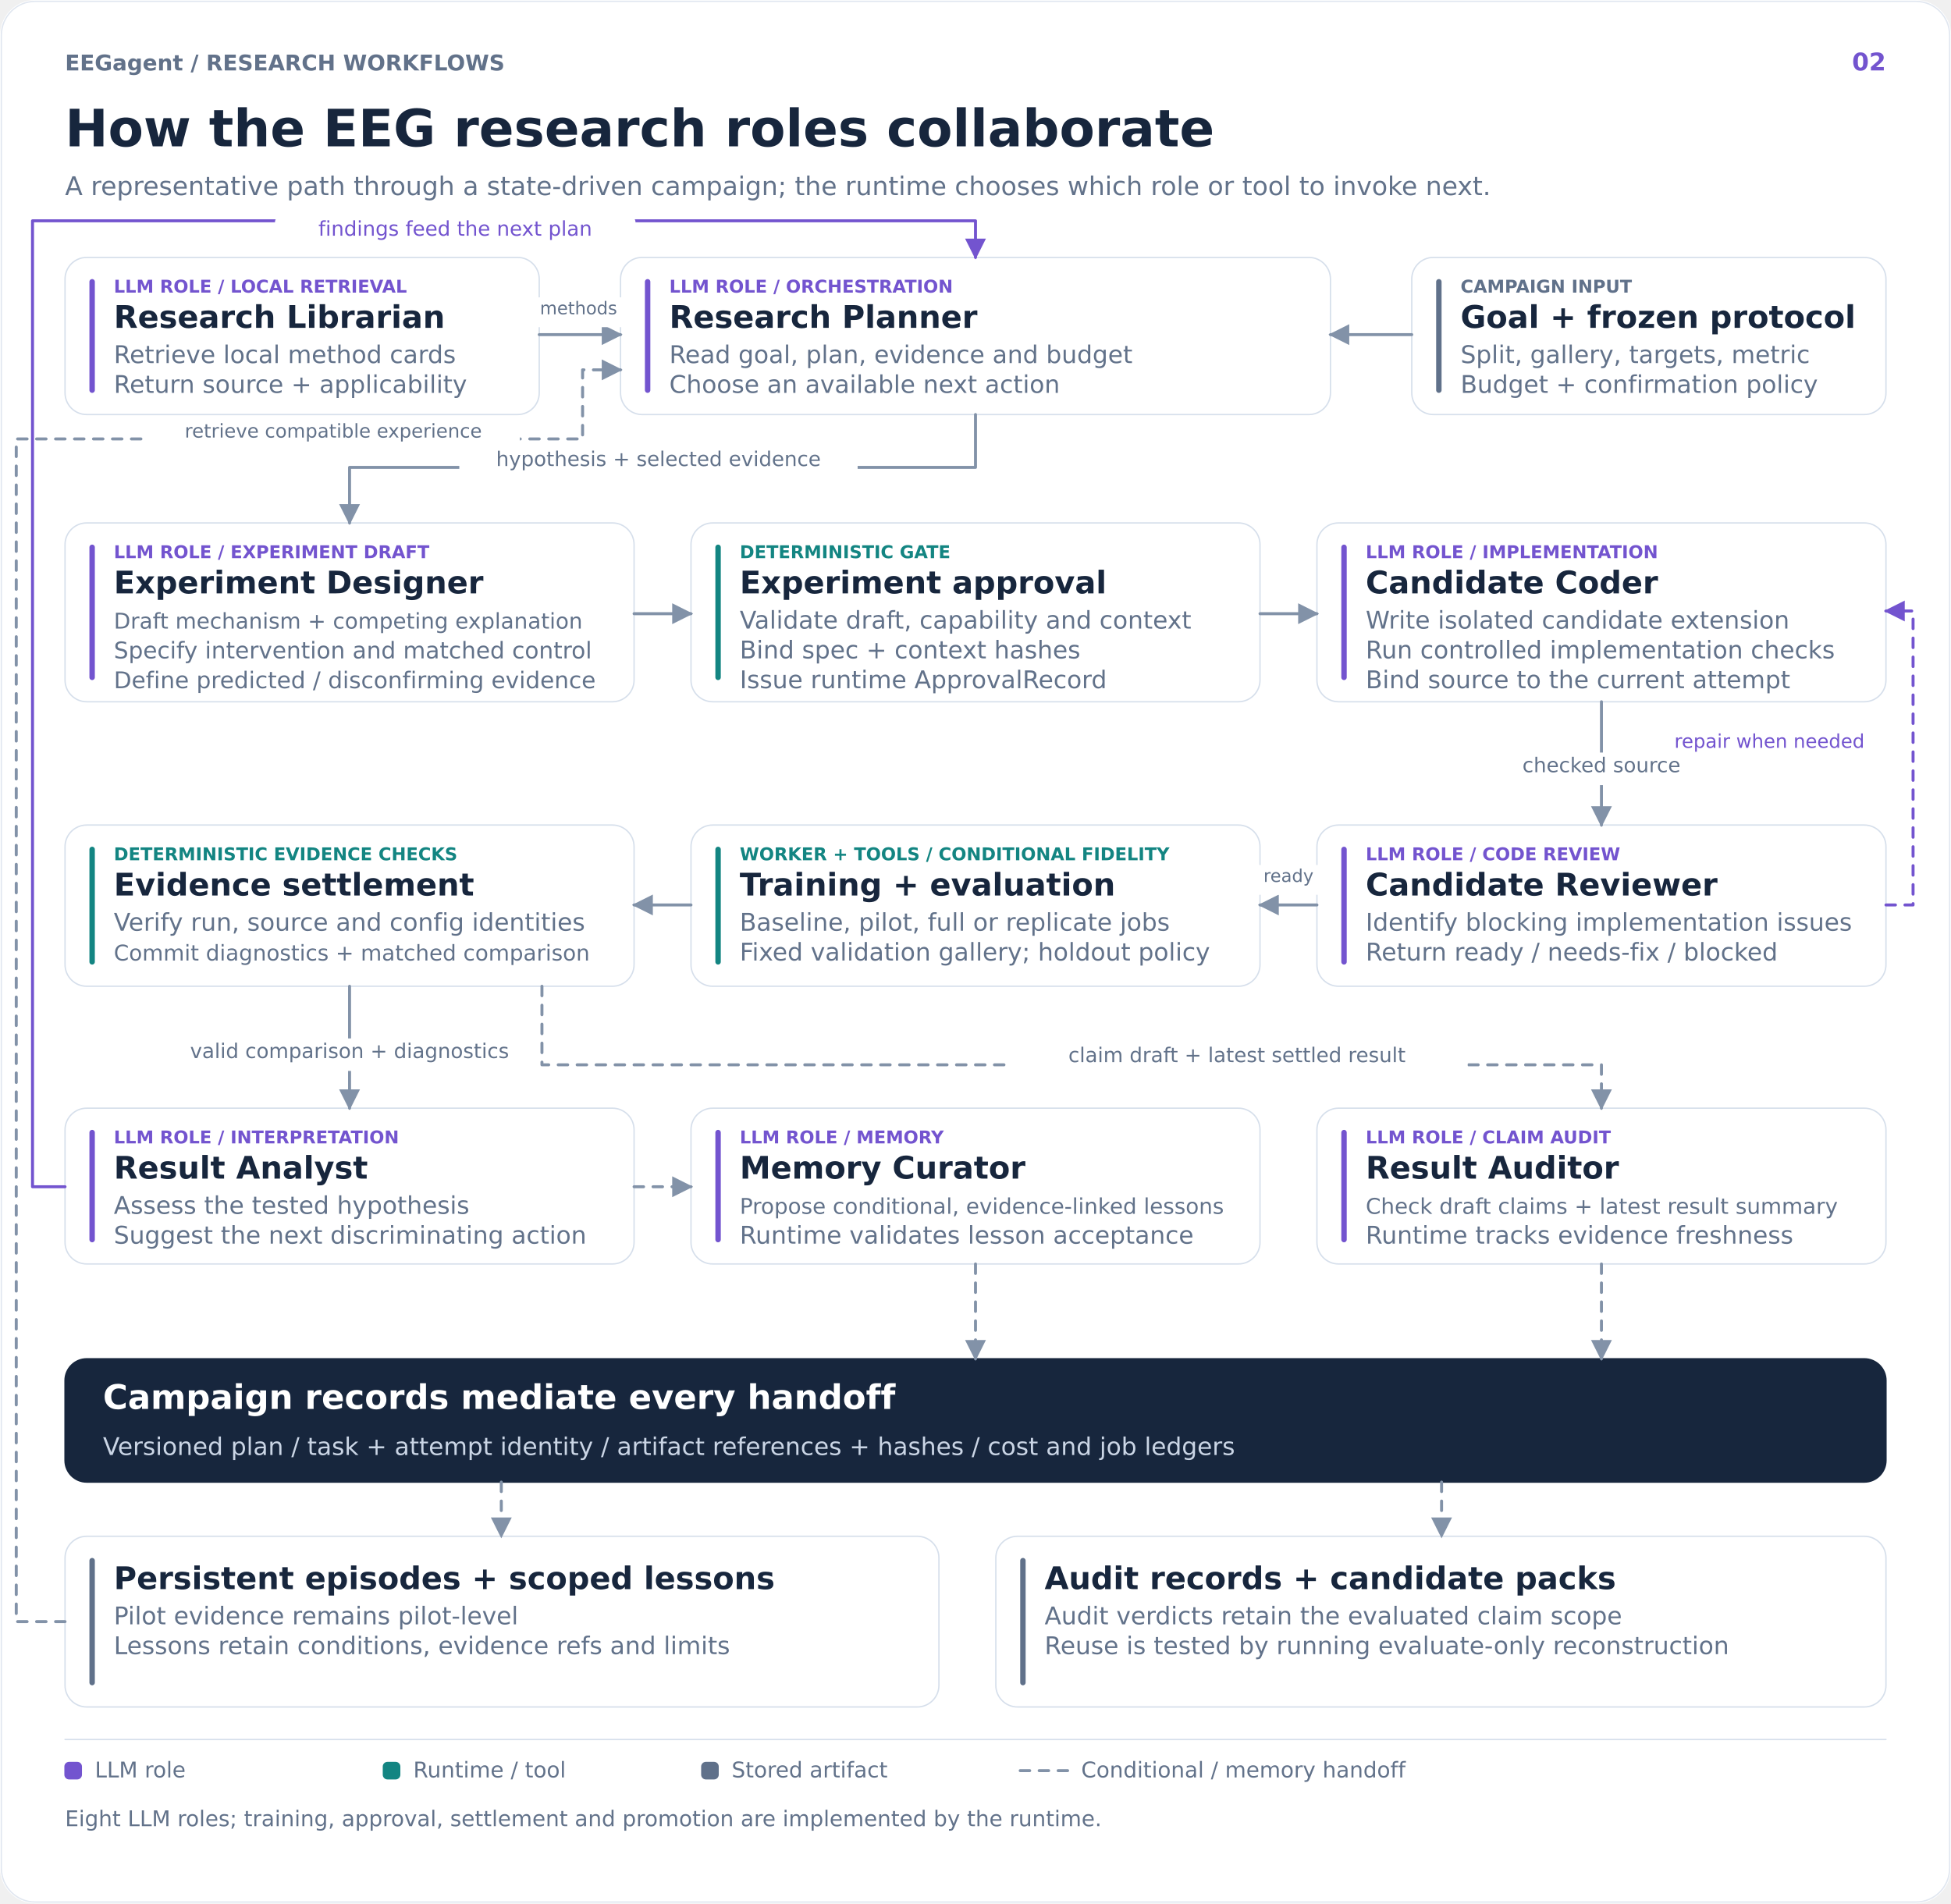
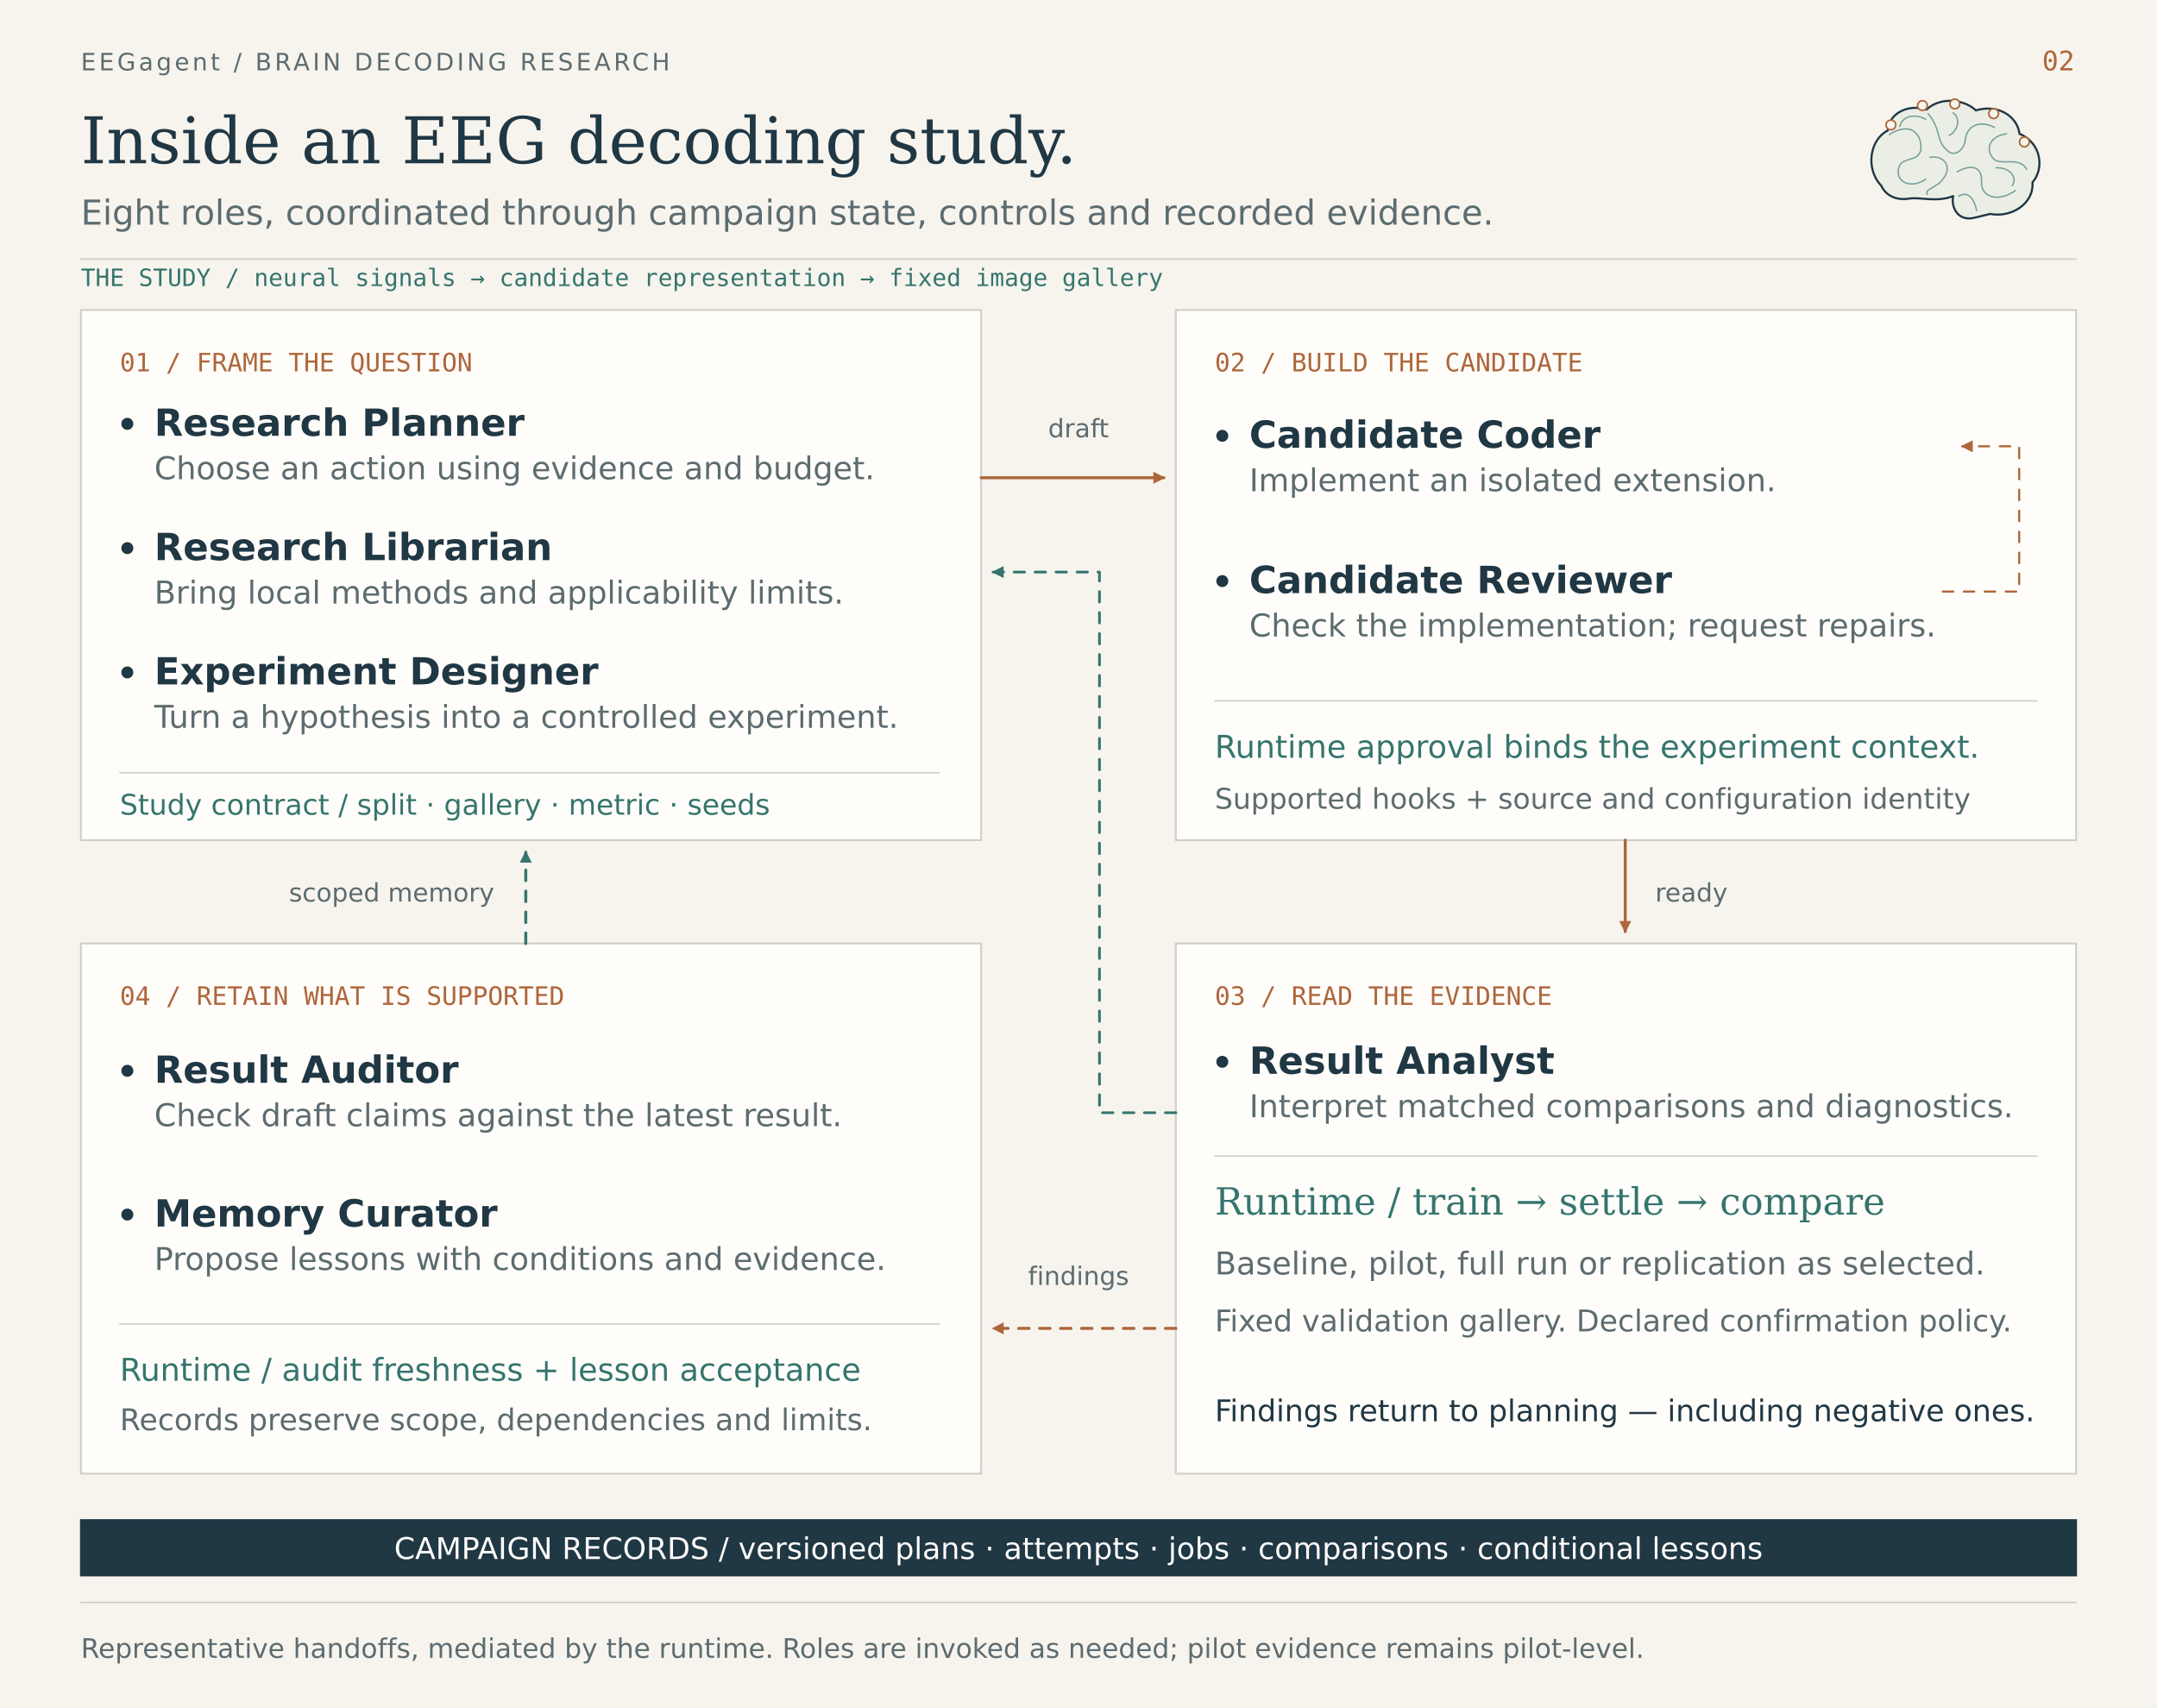
- <svg xmlns="http://www.w3.org/2000/svg" width="1440" height="1405" viewBox="0 0 1440 1405" role="img" aria-labelledby="title desc">
+ <svg xmlns="http://www.w3.org/2000/svg" width="1440" height="1140" viewBox="0 0 1440 1140" role="img" aria-labelledby="title desc">
  <defs>
-     <marker id="arrow" viewBox="0 0 10 10" refX="9" refY="5" markerWidth="7" markerHeight="7" orient="auto-start-reverse">
-       <path d="M0 0 L10 5 L0 10Z" fill="#8292A8" />
+     <marker id="arrow-ink" markerWidth="9" markerHeight="9" refX="7" refY="4" orient="auto" markerUnits="userSpaceOnUse">
+       <path d="M0 0 L8 4 L0 8" fill="#203744" />
    </marker>
-     <marker id="arrow-violet" viewBox="0 0 10 10" refX="9" refY="5" markerWidth="7" markerHeight="7" orient="auto-start-reverse">
-       <path d="M0 0 L10 5 L0 10Z" fill="#7354CF" />
+     <marker id="arrow-teal" markerWidth="9" markerHeight="9" refX="7" refY="4" orient="auto" markerUnits="userSpaceOnUse">
+       <path d="M0 0 L8 4 L0 8" fill="#35756E" />
+     </marker>
+     <marker id="arrow-rust" markerWidth="9" markerHeight="9" refX="7" refY="4" orient="auto" markerUnits="userSpaceOnUse">
+       <path d="M0 0 L8 4 L0 8" fill="#AE663B" />
    </marker>
  </defs>
-   <rect width="1440" height="1405" rx="26" fill="#FFFFFF" />
-   <rect x="1" y="1" width="1438" height="1403" rx="25" fill="none" stroke="#E1E7F0" />
-   <g font-family="DejaVu Sans, Arial, sans-serif">
-     <text x="48" y="52" font-size="16" fill="#62728A" font-weight="700" text-anchor="start">EEGagent  /  RESEARCH WORKFLOWS</text>
-     <text x="1392" y="52" font-size="18" fill="#7354CF" font-weight="700" text-anchor="end">02</text>
-     <text x="48" y="108" font-size="38" fill="#17263D" font-weight="700" text-anchor="start">How the EEG research roles collaborate</text>
-     <text x="48" y="144" font-size="19" fill="#62728A" font-weight="400" text-anchor="start">A representative path through a state-driven campaign; the runtime chooses which role or tool to invoke next.</text>
-     <rect x="48" y="190" width="350" height="116" rx="16" fill="#FFFFFF" stroke="#D6DFEB" />
-     <path d="M68 208 V288" stroke="#7354CF" stroke-width="4" stroke-linecap="round" />
-     <text x="84" y="216" font-size="13" fill="#7354CF" font-weight="700" text-anchor="start">LLM ROLE  /  LOCAL RETRIEVAL</text>
-     <text x="84" y="242" font-size="23" fill="#17263D" font-weight="700" text-anchor="start">Research Librarian</text>
-     <text x="84" y="268" font-size="18" fill="#62728A" font-weight="400" text-anchor="start">Retrieve local method cards</text>
-     <text x="84" y="290" font-size="18" fill="#62728A" font-weight="400" text-anchor="start">Return source + applicability</text>
-     <rect x="458" y="190" width="524" height="116" rx="16" fill="#FFFFFF" stroke="#D6DFEB" />
-     <path d="M478 208 V288" stroke="#7354CF" stroke-width="4" stroke-linecap="round" />
-     <text x="494" y="216" font-size="13" fill="#7354CF" font-weight="700" text-anchor="start">LLM ROLE  /  ORCHESTRATION</text>
-     <text x="494" y="242" font-size="23" fill="#17263D" font-weight="700" text-anchor="start">Research Planner</text>
-     <text x="494" y="268" font-size="18" fill="#62728A" font-weight="400" text-anchor="start">Read goal, plan, evidence and budget</text>
-     <text x="494" y="290" font-size="18" fill="#62728A" font-weight="400" text-anchor="start">Choose an available next action</text>
-     <rect x="1042" y="190" width="350" height="116" rx="16" fill="#FFFFFF" stroke="#D6DFEB" />
-     <path d="M1062 208 V288" stroke="#60718A" stroke-width="4" stroke-linecap="round" />
-     <text x="1078" y="216" font-size="13" fill="#60718A" font-weight="700" text-anchor="start">CAMPAIGN INPUT</text>
-     <text x="1078" y="242" font-size="23" fill="#17263D" font-weight="700" text-anchor="start">Goal + frozen protocol</text>
-     <text x="1078" y="268" font-size="18" fill="#62728A" font-weight="400" text-anchor="start">Split, gallery, targets, metric</text>
-     <text x="1078" y="290" font-size="18" fill="#62728A" font-weight="400" text-anchor="start">Budget + confirmation policy</text>
-     <path d="M398 247 H458" fill="none" stroke="#8292A8" stroke-width="2.2" stroke-linejoin="round" stroke-linecap="round" marker-end="url(#arrow)" />
-     <path d="M1042 247 H982" fill="none" stroke="#8292A8" stroke-width="2.2" stroke-linejoin="round" stroke-linecap="round" marker-end="url(#arrow)" />
-     <rect x="391.79" y="220" width="70.42" height="21" rx="4" fill="#FFFFFF" stroke="#FFFFFF" />
-     <text x="427" y="232" font-size="13" fill="#62728A" font-weight="500" text-anchor="middle">methods</text>
-     <rect x="48" y="386" width="420" height="132" rx="16" fill="#FFFFFF" stroke="#D6DFEB" />
-     <path d="M68 404 V500" stroke="#7354CF" stroke-width="4" stroke-linecap="round" />
-     <text x="84" y="412" font-size="13" fill="#7354CF" font-weight="700" text-anchor="start">LLM ROLE  /  EXPERIMENT DRAFT</text>
-     <text x="84" y="438" font-size="23" fill="#17263D" font-weight="700" text-anchor="start">Experiment Designer</text>
-     <text x="84" y="464" font-size="16" fill="#62728A" font-weight="400" text-anchor="start">Draft mechanism + competing explanation</text>
-     <text x="84" y="486" font-size="17" fill="#62728A" font-weight="400" text-anchor="start">Specify intervention and matched control</text>
-     <text x="84" y="508" font-size="17" fill="#62728A" font-weight="400" text-anchor="start">Define predicted / disconfirming evidence</text>
-     <rect x="510" y="386" width="420" height="132" rx="16" fill="#FFFFFF" stroke="#D6DFEB" />
-     <path d="M530 404 V500" stroke="#138582" stroke-width="4" stroke-linecap="round" />
-     <text x="546" y="412" font-size="13" fill="#138582" font-weight="700" text-anchor="start">DETERMINISTIC GATE</text>
-     <text x="546" y="438" font-size="23" fill="#17263D" font-weight="700" text-anchor="start">Experiment approval</text>
-     <text x="546" y="464" font-size="18" fill="#62728A" font-weight="400" text-anchor="start">Validate draft, capability and context</text>
-     <text x="546" y="486" font-size="18" fill="#62728A" font-weight="400" text-anchor="start">Bind spec + context hashes</text>
-     <text x="546" y="508" font-size="18" fill="#62728A" font-weight="400" text-anchor="start">Issue runtime ApprovalRecord</text>
-     <rect x="972" y="386" width="420" height="132" rx="16" fill="#FFFFFF" stroke="#D6DFEB" />
-     <path d="M992 404 V500" stroke="#7354CF" stroke-width="4" stroke-linecap="round" />
-     <text x="1008" y="412" font-size="13" fill="#7354CF" font-weight="700" text-anchor="start">LLM ROLE  /  IMPLEMENTATION</text>
-     <text x="1008" y="438" font-size="23" fill="#17263D" font-weight="700" text-anchor="start">Candidate Coder</text>
-     <text x="1008" y="464" font-size="18" fill="#62728A" font-weight="400" text-anchor="start">Write isolated candidate extension</text>
-     <text x="1008" y="486" font-size="18" fill="#62728A" font-weight="400" text-anchor="start">Run controlled implementation checks</text>
-     <text x="1008" y="508" font-size="18" fill="#62728A" font-weight="400" text-anchor="start">Bind source to the current attempt</text>
-     <path d="M720 306 V345 H258 V386" fill="none" stroke="#8292A8" stroke-width="2.2" stroke-linejoin="round" stroke-linecap="round" marker-end="url(#arrow)" />
-     <rect x="339.5" y="330" width="293.0" height="23" rx="4" fill="#FFFFFF" stroke="#FFFFFF" />
-     <text x="486" y="344" font-size="15" fill="#62728A" font-weight="500" text-anchor="middle">hypothesis + selected evidence</text>
-     <path d="M468 453 H510" fill="none" stroke="#8292A8" stroke-width="2.2" stroke-linejoin="round" stroke-linecap="round" marker-end="url(#arrow)" />
-     <path d="M930 453 H972" fill="none" stroke="#8292A8" stroke-width="2.2" stroke-linejoin="round" stroke-linecap="round" marker-end="url(#arrow)" />
-     <rect x="972" y="609" width="420" height="119" rx="16" fill="#FFFFFF" stroke="#D6DFEB" />
-     <path d="M992 627 V710" stroke="#7354CF" stroke-width="4" stroke-linecap="round" />
-     <text x="1008" y="635" font-size="13" fill="#7354CF" font-weight="700" text-anchor="start">LLM ROLE  /  CODE REVIEW</text>
-     <text x="1008" y="661" font-size="23" fill="#17263D" font-weight="700" text-anchor="start">Candidate Reviewer</text>
-     <text x="1008" y="687" font-size="18" fill="#62728A" font-weight="400" text-anchor="start">Identify blocking implementation issues</text>
-     <text x="1008" y="709" font-size="18" fill="#62728A" font-weight="400" text-anchor="start">Return ready / needs-fix / blocked</text>
-     <path d="M1182 518 V609" fill="none" stroke="#8292A8" stroke-width="2.2" stroke-linejoin="round" stroke-linecap="round" marker-end="url(#arrow)" />
-     <rect x="1109.9" y="556" width="144.2" height="23" rx="4" fill="#FFFFFF" stroke="#FFFFFF" />
-     <text x="1182" y="570" font-size="15" fill="#62728A" font-weight="500" text-anchor="middle">checked source</text>
-     <path d="M1392 668 H1412 V451 H1392" fill="none" stroke="#7354CF" stroke-width="2.2" stroke-linejoin="round" stroke-linecap="round" stroke-dasharray="7 7" marker-end="url(#arrow-violet)" />
-     <rect x="1220.88" y="539" width="170.24" height="22" rx="4" fill="#FFFFFF" stroke="#FFFFFF" />
-     <text x="1306" y="552" font-size="14" fill="#7354CF" font-weight="500" text-anchor="middle">repair when needed</text>
-     <rect x="510" y="609" width="420" height="119" rx="16" fill="#FFFFFF" stroke="#D6DFEB" />
-     <path d="M530 627 V710" stroke="#138582" stroke-width="4" stroke-linecap="round" />
-     <text x="546" y="635" font-size="13" fill="#138582" font-weight="700" text-anchor="start">WORKER + TOOLS  /  CONDITIONAL FIDELITY</text>
-     <text x="546" y="661" font-size="23" fill="#17263D" font-weight="700" text-anchor="start">Training + evaluation</text>
-     <text x="546" y="687" font-size="18" fill="#62728A" font-weight="400" text-anchor="start">Baseline, pilot, full or replicate jobs</text>
-     <text x="546" y="709" font-size="18" fill="#62728A" font-weight="400" text-anchor="start">Fixed validation gallery; holdout policy</text>
-     <path d="M972 668 H930" fill="none" stroke="#8292A8" stroke-width="2.2" stroke-linejoin="round" stroke-linecap="round" marker-end="url(#arrow)" />
-     <rect x="923.85" y="639" width="54.3" height="21" rx="4" fill="#FFFFFF" stroke="#FFFFFF" />
-     <text x="951" y="651" font-size="13" fill="#62728A" font-weight="500" text-anchor="middle">ready</text>
-     <rect x="48" y="609" width="420" height="119" rx="16" fill="#FFFFFF" stroke="#D6DFEB" />
-     <path d="M68 627 V710" stroke="#138582" stroke-width="4" stroke-linecap="round" />
-     <text x="84" y="635" font-size="13" fill="#138582" font-weight="700" text-anchor="start">DETERMINISTIC EVIDENCE CHECKS</text>
-     <text x="84" y="661" font-size="23" fill="#17263D" font-weight="700" text-anchor="start">Evidence settlement</text>
-     <text x="84" y="687" font-size="18" fill="#62728A" font-weight="400" text-anchor="start">Verify run, source and config identities</text>
-     <text x="84" y="709" font-size="16" fill="#62728A" font-weight="400" text-anchor="start">Commit diagnostics + matched comparison</text>
-     <path d="M510 668 H468" fill="none" stroke="#8292A8" stroke-width="2.2" stroke-linejoin="round" stroke-linecap="round" marker-end="url(#arrow)" />
-     <rect x="48" y="818" width="420" height="115" rx="16" fill="#FFFFFF" stroke="#D6DFEB" />
-     <path d="M68 836 V915" stroke="#7354CF" stroke-width="4" stroke-linecap="round" />
-     <text x="84" y="844" font-size="13" fill="#7354CF" font-weight="700" text-anchor="start">LLM ROLE  /  INTERPRETATION</text>
-     <text x="84" y="870" font-size="23" fill="#17263D" font-weight="700" text-anchor="start">Result Analyst</text>
-     <text x="84" y="896" font-size="18" fill="#62728A" font-weight="400" text-anchor="start">Assess the tested hypothesis</text>
-     <text x="84" y="918" font-size="18" fill="#62728A" font-weight="400" text-anchor="start">Suggest the next discriminating action</text>
-     <path d="M258 728 V818" fill="none" stroke="#8292A8" stroke-width="2.2" stroke-linejoin="round" stroke-linecap="round" marker-end="url(#arrow)" />
-     <rect x="111.5" y="767" width="293.0" height="23" rx="4" fill="#FFFFFF" stroke="#FFFFFF" />
-     <text x="258" y="781" font-size="15" fill="#62728A" font-weight="500" text-anchor="middle">valid comparison + diagnostics</text>
-     <path d="M48 876 H24 V163 H720 V190" fill="none" stroke="#7354CF" stroke-width="2.2" stroke-linejoin="round" stroke-linecap="round" marker-end="url(#arrow-violet)" />
-     <rect x="203.45" y="160" width="265.1" height="23" rx="4" fill="#FFFFFF" stroke="#FFFFFF" />
-     <text x="336" y="174" font-size="15" fill="#7354CF" font-weight="500" text-anchor="middle">findings feed the next plan</text>
-     <rect x="510" y="818" width="420" height="115" rx="16" fill="#FFFFFF" stroke="#D6DFEB" />
-     <path d="M530 836 V915" stroke="#7354CF" stroke-width="4" stroke-linecap="round" />
-     <text x="546" y="844" font-size="13" fill="#7354CF" font-weight="700" text-anchor="start">LLM ROLE  /  MEMORY</text>
-     <text x="546" y="870" font-size="23" fill="#17263D" font-weight="700" text-anchor="start">Memory Curator</text>
-     <text x="546" y="896" font-size="16" fill="#62728A" font-weight="400" text-anchor="start">Propose conditional, evidence-linked lessons</text>
-     <text x="546" y="918" font-size="18" fill="#62728A" font-weight="400" text-anchor="start">Runtime validates lesson acceptance</text>
-     <path d="M468 876 H510" fill="none" stroke="#8292A8" stroke-width="2.2" stroke-linejoin="round" stroke-linecap="round" stroke-dasharray="7 7" marker-end="url(#arrow)" />
-     <rect x="972" y="818" width="420" height="115" rx="16" fill="#FFFFFF" stroke="#D6DFEB" />
-     <path d="M992 836 V915" stroke="#7354CF" stroke-width="4" stroke-linecap="round" />
-     <text x="1008" y="844" font-size="13" fill="#7354CF" font-weight="700" text-anchor="start">LLM ROLE  /  CLAIM AUDIT</text>
-     <text x="1008" y="870" font-size="23" fill="#17263D" font-weight="700" text-anchor="start">Result Auditor</text>
-     <text x="1008" y="896" font-size="16" fill="#62728A" font-weight="400" text-anchor="start">Check draft claims + latest result summary</text>
-     <text x="1008" y="918" font-size="18" fill="#62728A" font-weight="400" text-anchor="start">Runtime tracks evidence freshness</text>
-     <path d="M400 728 V786 H1182 V818" fill="none" stroke="#8292A8" stroke-width="2.2" stroke-linejoin="round" stroke-linecap="round" stroke-dasharray="7 7" marker-end="url(#arrow)" />
-     <rect x="743.25" y="770" width="339.5" height="23" rx="4" fill="#FFFFFF" stroke="#FFFFFF" />
-     <text x="913" y="784" font-size="15" fill="#62728A" font-weight="500" text-anchor="middle">claim draft + latest settled result</text>
-     <rect x="48" y="1003" width="1344" height="91" rx="16" fill="#17263D" stroke="#17263D" />
-     <text x="76" y="1040" font-size="25" fill="#FFFFFF" font-weight="700" text-anchor="start">Campaign records mediate every handoff</text>
-     <text x="76" y="1074" font-size="18" fill="#CAD5E5" font-weight="400" text-anchor="start">Versioned plan  /  task + attempt identity  /  artifact references + hashes  /  cost and job ledgers</text>
-     <path d="M720 933 V1003" fill="none" stroke="#8292A8" stroke-width="2.2" stroke-linejoin="round" stroke-linecap="round" stroke-dasharray="7 7" marker-end="url(#arrow)" />
-     <path d="M1182 933 V1003" fill="none" stroke="#8292A8" stroke-width="2.2" stroke-linejoin="round" stroke-linecap="round" stroke-dasharray="7 7" marker-end="url(#arrow)" />
-     <rect x="48" y="1134" width="645" height="126" rx="16" fill="#FFFFFF" stroke="#D6DFEB" />
-     <path d="M68 1152 V1242" stroke="#60718A" stroke-width="4" stroke-linecap="round" />
-     <text x="84" y="1173" font-size="23" fill="#17263D" font-weight="700" text-anchor="start">Persistent episodes + scoped lessons</text>
-     <text x="84" y="1199" font-size="18" fill="#62728A" font-weight="400" text-anchor="start">Pilot evidence remains pilot-level</text>
-     <text x="84" y="1221" font-size="18" fill="#62728A" font-weight="400" text-anchor="start">Lessons retain conditions, evidence refs and limits</text>
-     <rect x="735" y="1134" width="657" height="126" rx="16" fill="#FFFFFF" stroke="#D6DFEB" />
-     <path d="M755 1152 V1242" stroke="#60718A" stroke-width="4" stroke-linecap="round" />
-     <text x="771" y="1173" font-size="23" fill="#17263D" font-weight="700" text-anchor="start">Audit records + candidate packs</text>
-     <text x="771" y="1199" font-size="18" fill="#62728A" font-weight="400" text-anchor="start">Audit verdicts retain the evaluated claim scope</text>
-     <text x="771" y="1221" font-size="18" fill="#62728A" font-weight="400" text-anchor="start">Reuse is tested by running evaluate-only reconstruction</text>
-     <path d="M370 1094 V1134" fill="none" stroke="#8292A8" stroke-width="2.2" stroke-linejoin="round" stroke-linecap="round" stroke-dasharray="7 7" marker-end="url(#arrow)" />
-     <path d="M1064 1094 V1134" fill="none" stroke="#8292A8" stroke-width="2.2" stroke-linejoin="round" stroke-linecap="round" stroke-dasharray="7 7" marker-end="url(#arrow)" />
-     <path d="M48 1197 H12 V324 H430 V273 H458" fill="none" stroke="#8292A8" stroke-width="2.2" stroke-linejoin="round" stroke-linecap="round" stroke-dasharray="7 7" marker-end="url(#arrow)" />
-     <rect x="108.8" y="310" width="274.4" height="22" rx="4" fill="#FFFFFF" stroke="#FFFFFF" />
-     <text x="246" y="323" font-size="14" fill="#62728A" font-weight="500" text-anchor="middle">retrieve compatible experience</text>
-     <path d="M48 1284 H1392" fill="none" stroke="#D6DFEB" stroke-width="1" stroke-linejoin="round" stroke-linecap="round" />
-     <rect x="48" y="1301" width="12" height="12" rx="3" fill="#7354CF" stroke="#7354CF" />
-     <text x="70" y="1312" font-size="16" fill="#62728A" font-weight="400" text-anchor="start">LLM role</text>
-     <rect x="283" y="1301" width="12" height="12" rx="3" fill="#138582" stroke="#138582" />
-     <text x="305" y="1312" font-size="16" fill="#62728A" font-weight="400" text-anchor="start">Runtime / tool</text>
-     <rect x="518" y="1301" width="12" height="12" rx="3" fill="#60718A" stroke="#60718A" />
-     <text x="540" y="1312" font-size="16" fill="#62728A" font-weight="400" text-anchor="start">Stored artifact</text>
-     <path d="M753 1307 h35" fill="none" stroke="#8292A8" stroke-width="2.2" stroke-linejoin="round" stroke-linecap="round" stroke-dasharray="7 7" />
-     <text x="798" y="1312" font-size="16" fill="#62728A" font-weight="400" text-anchor="start">Conditional / memory handoff</text>
-     <text x="48" y="1348" font-size="16" fill="#62728A" font-weight="400" text-anchor="start">Eight LLM roles; training, approval, settlement and promotion are implemented by the runtime.</text>
+   <rect width="1440" height="1140" fill="#F7F4EE" />
+   <text x="54" y="47" fill="#5C6C70" font-family="DejaVu Sans" font-size="16" font-weight="normal" text-anchor="start" letter-spacing="2">EEGagent  /  BRAIN DECODING RESEARCH</text>
+   <text x="1385" y="47" fill="#AE663B" font-family="DejaVu Sans Mono" font-size="18" font-weight="normal" text-anchor="end" letter-spacing="0">02</text>
+   <text x="54" y="109" fill="#203744" font-family="DejaVu Serif" font-size="43" font-weight="normal" text-anchor="start" letter-spacing="0">Inside an EEG decoding study.</text>
+   <text x="54" y="150" fill="#5C6C70" font-family="DejaVu Sans" font-size="23" font-weight="normal" text-anchor="start" letter-spacing="0">Eight roles, coordinated through campaign state, controls and recorded evidence.</text>
+   <g transform="translate(1244 64) scale(0.54)">
+     <path d="M22 111 C2 90 8 54 30 43 C32 20 57 10 78 17 C96 0 126 5 139 18 C165 10 190 24 193 47 C220 58 224 90 209 107 C211 134 182 151 157 146 L136 151 C117 155 108 138 111 124 C90 132 71 125 57 127 C39 130 27 122 22 111 Z" fill="#EBEEE5" stroke="#203744" stroke-width="2.6" stroke-linecap="round" stroke-linejoin="round" opacity="1" />
+     <path d="M32 48 C58 31 73 47 71 67 C67 84 43 73 43 94 C43 109 62 114 77 103" fill="none" stroke="#35756E" stroke-width="1.7" stroke-linecap="round" stroke-linejoin="round" opacity="0.65" />
+     <path d="M80 22 C97 43 89 54 103 67 C112 77 125 67 126 54 C128 36 145 30 162 39" fill="none" stroke="#35756E" stroke-width="1.7" stroke-linecap="round" stroke-linejoin="round" opacity="0.65" />
+     <path d="M45 38 C48 24 65 22 77 29" fill="none" stroke="#35756E" stroke-width="1.7" stroke-linecap="round" stroke-linejoin="round" opacity="0.65" />
+     <path d="M111 21 C123 31 113 46 106 49" fill="none" stroke="#35756E" stroke-width="1.7" stroke-linecap="round" stroke-linejoin="round" opacity="0.65" />
+     <path d="M177 47 C158 49 149 65 161 78 C169 87 193 74 202 91" fill="none" stroke="#35756E" stroke-width="1.7" stroke-linecap="round" stroke-linejoin="round" opacity="0.65" />
+     <path d="M82 76 C100 73 110 88 99 102 C91 114 75 115 79 122" fill="none" stroke="#35756E" stroke-width="1.7" stroke-linecap="round" stroke-linejoin="round" opacity="0.65" />
+     <path d="M116 94 C135 83 147 89 146 106 C145 126 167 132 188 117" fill="none" stroke="#35756E" stroke-width="1.7" stroke-linecap="round" stroke-linejoin="round" opacity="0.65" />
+     <path d="M164 89 C181 88 191 101 184 111" fill="none" stroke="#35756E" stroke-width="1.7" stroke-linecap="round" stroke-linejoin="round" opacity="0.65" />
+     <path d="M118 124 C131 116 138 131 140 142" fill="none" stroke="#35756E" stroke-width="1.7" stroke-linecap="round" stroke-linejoin="round" opacity="0.65" />
+     <circle cx="34" cy="36" r="6" fill="#F7F4EE" stroke="#AE663B" stroke-width="2" />
+     <circle cx="73" cy="12" r="6" fill="#F7F4EE" stroke="#AE663B" stroke-width="2" />
+     <circle cx="113" cy="10" r="6" fill="#F7F4EE" stroke="#AE663B" stroke-width="2" />
+     <circle cx="161" cy="22" r="6" fill="#F7F4EE" stroke="#AE663B" stroke-width="2" />
+     <circle cx="199" cy="57" r="6" fill="#F7F4EE" stroke="#AE663B" stroke-width="2" />
  </g>
+   <path d="M54 173 H1386" fill="none" stroke="#CCCFC7" stroke-width="1" stroke-linecap="round" stroke-linejoin="round" opacity="1" />
+   <text x="54" y="191" fill="#35756E" font-family="DejaVu Sans Mono" font-size="16" font-weight="normal" text-anchor="start" letter-spacing="0">THE STUDY  /  neural signals → candidate representation → fixed image gallery</text>
+   <rect x="54" y="207" width="601" height="354" rx="0" fill="#FFFDFA" stroke="#CCCFC7" stroke-width="1.2" />
+   <rect x="785" y="207" width="601" height="354" rx="0" fill="#FFFDFA" stroke="#CCCFC7" stroke-width="1.2" />
+   <rect x="785" y="630" width="601" height="354" rx="0" fill="#FFFDFA" stroke="#CCCFC7" stroke-width="1.2" />
+   <rect x="54" y="630" width="601" height="354" rx="0" fill="#FFFDFA" stroke="#CCCFC7" stroke-width="1.2" />
+   <text x="80" y="248" fill="#AE663B" font-family="DejaVu Sans Mono" font-size="17" font-weight="normal" text-anchor="start" letter-spacing="0">01  /  FRAME THE QUESTION</text>
+   <circle cx="85" cy="283" r="4" fill="#203744" stroke="none" stroke-width="1" />
+   <text x="103" y="291" fill="#203744" font-family="DejaVu Sans" font-size="25" font-weight="bold" text-anchor="start" letter-spacing="0">Research Planner</text>
+   <text x="103" y="320" fill="#5C6C70" font-family="DejaVu Sans" font-size="21" font-weight="normal" text-anchor="start" letter-spacing="0">Choose an action using evidence and budget.</text>
+   <circle cx="85" cy="366" r="4" fill="#203744" stroke="none" stroke-width="1" />
+   <text x="103" y="374" fill="#203744" font-family="DejaVu Sans" font-size="25" font-weight="bold" text-anchor="start" letter-spacing="0">Research Librarian</text>
+   <text x="103" y="403" fill="#5C6C70" font-family="DejaVu Sans" font-size="21" font-weight="normal" text-anchor="start" letter-spacing="0">Bring local methods and applicability limits.</text>
+   <circle cx="85" cy="449" r="4" fill="#203744" stroke="none" stroke-width="1" />
+   <text x="103" y="457" fill="#203744" font-family="DejaVu Sans" font-size="25" font-weight="bold" text-anchor="start" letter-spacing="0">Experiment Designer</text>
+   <text x="103" y="486" fill="#5C6C70" font-family="DejaVu Sans" font-size="21" font-weight="normal" text-anchor="start" letter-spacing="0">Turn a hypothesis into a controlled experiment.</text>
+   <path d="M80 516 H627" fill="none" stroke="#CCCFC7" stroke-width="1" stroke-linecap="round" stroke-linejoin="round" opacity="1" />
+   <text x="80" y="544" fill="#35756E" font-family="DejaVu Sans" font-size="19" font-weight="normal" text-anchor="start" letter-spacing="0">Study contract  /  split · gallery · metric · seeds</text>
+   <text x="811" y="248" fill="#AE663B" font-family="DejaVu Sans Mono" font-size="17" font-weight="normal" text-anchor="start" letter-spacing="0">02  /  BUILD THE CANDIDATE</text>
+   <circle cx="816" cy="291" r="4" fill="#203744" stroke="none" stroke-width="1" />
+   <text x="834" y="299" fill="#203744" font-family="DejaVu Sans" font-size="25" font-weight="bold" text-anchor="start" letter-spacing="0">Candidate Coder</text>
+   <text x="834" y="328" fill="#5C6C70" font-family="DejaVu Sans" font-size="21" font-weight="normal" text-anchor="start" letter-spacing="0">Implement an isolated extension.</text>
+   <circle cx="816" cy="388" r="4" fill="#203744" stroke="none" stroke-width="1" />
+   <text x="834" y="396" fill="#203744" font-family="DejaVu Sans" font-size="25" font-weight="bold" text-anchor="start" letter-spacing="0">Candidate Reviewer</text>
+   <text x="834" y="425" fill="#5C6C70" font-family="DejaVu Sans" font-size="21" font-weight="normal" text-anchor="start" letter-spacing="0">Check the implementation; request repairs.</text>
+   <path d="M1297 395 H1348 V298 H1310" fill="none" stroke="#AE663B" stroke-width="1.4" stroke-linecap="round" stroke-linejoin="round" opacity="1" stroke-dasharray="7 7" marker-end="url(#arrow-rust)" />
+   <path d="M811 468 H1360" fill="none" stroke="#CCCFC7" stroke-width="1" stroke-linecap="round" stroke-linejoin="round" opacity="1" />
+   <text x="811" y="506" fill="#35756E" font-family="DejaVu Sans" font-size="21" font-weight="normal" text-anchor="start" letter-spacing="0">Runtime approval binds the experiment context.</text>
+   <text x="811" y="540" fill="#5C6C70" font-family="DejaVu Sans" font-size="19" font-weight="normal" text-anchor="start" letter-spacing="0">Supported hooks + source and configuration identity</text>
+   <text x="811" y="671" fill="#AE663B" font-family="DejaVu Sans Mono" font-size="17" font-weight="normal" text-anchor="start" letter-spacing="0">03  /  READ THE EVIDENCE</text>
+   <circle cx="816" cy="709" r="4" fill="#203744" stroke="none" stroke-width="1" />
+   <text x="834" y="717" fill="#203744" font-family="DejaVu Sans" font-size="25" font-weight="bold" text-anchor="start" letter-spacing="0">Result Analyst</text>
+   <text x="834" y="746" fill="#5C6C70" font-family="DejaVu Sans" font-size="21" font-weight="normal" text-anchor="start" letter-spacing="0">Interpret matched comparisons and diagnostics.</text>
+   <path d="M811 772 H1360" fill="none" stroke="#CCCFC7" stroke-width="1" stroke-linecap="round" stroke-linejoin="round" opacity="1" />
+   <text x="811" y="811" fill="#35756E" font-family="DejaVu Serif" font-size="25" font-weight="normal" text-anchor="start" letter-spacing="0">Runtime  /  train → settle → compare</text>
+   <text x="811" y="851" fill="#5C6C70" font-family="DejaVu Sans" font-size="21" font-weight="normal" text-anchor="start" letter-spacing="0">Baseline, pilot, full run or replication as selected.</text>
+   <text x="811" y="889" fill="#5C6C70" font-family="DejaVu Sans" font-size="20" font-weight="normal" text-anchor="start" letter-spacing="0">Fixed validation gallery. Declared confirmation policy.</text>
+   <text x="811" y="949" fill="#203744" font-family="DejaVu Sans" font-size="20" font-weight="normal" text-anchor="start" letter-spacing="0">Findings return to planning — including negative ones.</text>
+   <text x="80" y="671" fill="#AE663B" font-family="DejaVu Sans Mono" font-size="17" font-weight="normal" text-anchor="start" letter-spacing="0">04  /  RETAIN WHAT IS SUPPORTED</text>
+   <circle cx="85" cy="715" r="4" fill="#203744" stroke="none" stroke-width="1" />
+   <text x="103" y="723" fill="#203744" font-family="DejaVu Sans" font-size="25" font-weight="bold" text-anchor="start" letter-spacing="0">Result Auditor</text>
+   <text x="103" y="752" fill="#5C6C70" font-family="DejaVu Sans" font-size="21" font-weight="normal" text-anchor="start" letter-spacing="0">Check draft claims against the latest result.</text>
+   <circle cx="85" cy="811" r="4" fill="#203744" stroke="none" stroke-width="1" />
+   <text x="103" y="819" fill="#203744" font-family="DejaVu Sans" font-size="25" font-weight="bold" text-anchor="start" letter-spacing="0">Memory Curator</text>
+   <text x="103" y="848" fill="#5C6C70" font-family="DejaVu Sans" font-size="21" font-weight="normal" text-anchor="start" letter-spacing="0">Propose lessons with conditions and evidence.</text>
+   <path d="M80 884 H627" fill="none" stroke="#CCCFC7" stroke-width="1" stroke-linecap="round" stroke-linejoin="round" opacity="1" />
+   <text x="80" y="922" fill="#35756E" font-family="DejaVu Sans" font-size="21" font-weight="normal" text-anchor="start" letter-spacing="0">Runtime  /  audit freshness + lesson acceptance</text>
+   <text x="80" y="955" fill="#5C6C70" font-family="DejaVu Sans" font-size="20" font-weight="normal" text-anchor="start" letter-spacing="0">Records preserve scope, dependencies and limits.</text>
+   <path d="M655 319 H777" fill="none" stroke="#AE663B" stroke-width="2" stroke-linecap="round" stroke-linejoin="round" opacity="1" marker-end="url(#arrow-rust)" />
+   <text x="720" y="292" fill="#5C6C70" font-family="DejaVu Sans" font-size="17" font-weight="normal" text-anchor="middle" letter-spacing="0">draft</text>
+   <path d="M1085 561 V622" fill="none" stroke="#AE663B" stroke-width="2" stroke-linecap="round" stroke-linejoin="round" opacity="1" marker-end="url(#arrow-rust)" />
+   <text x="1105" y="602" fill="#5C6C70" font-family="DejaVu Sans" font-size="17" font-weight="normal" text-anchor="start" letter-spacing="0">ready</text>
+   <path d="M785 887 H663" fill="none" stroke="#AE663B" stroke-width="2" stroke-linecap="round" stroke-linejoin="round" opacity="1" stroke-dasharray="7 7" marker-end="url(#arrow-rust)" />
+   <text x="720" y="858" fill="#5C6C70" font-family="DejaVu Sans" font-size="17" font-weight="normal" text-anchor="middle" letter-spacing="0">findings</text>
+   <path d="M351 630 V569" fill="none" stroke="#35756E" stroke-width="2" stroke-linecap="round" stroke-linejoin="round" opacity="1" stroke-dasharray="7 7" marker-end="url(#arrow-teal)" />
+   <text x="330" y="602" fill="#5C6C70" font-family="DejaVu Sans" font-size="17" font-weight="normal" text-anchor="end" letter-spacing="0">scoped memory</text>
+   <path d="M785 743 H734 V382 H663" fill="none" stroke="#35756E" stroke-width="1.8" stroke-linecap="round" stroke-linejoin="round" opacity="1" stroke-dasharray="7 7" marker-end="url(#arrow-teal)" />
+   <rect x="54" y="1015" width="1332" height="37" rx="0" fill="#203744" stroke="#203744" stroke-width="1.2" />
+   <text x="720" y="1041" fill="#FFFDFA" font-family="DejaVu Sans" font-size="20" font-weight="normal" text-anchor="middle" letter-spacing="0">CAMPAIGN RECORDS  /  versioned plans · attempts · jobs · comparisons · conditional lessons</text>
+   <path d="M54 1070 H1386" fill="none" stroke="#CCCFC7" stroke-width="1" stroke-linecap="round" stroke-linejoin="round" opacity="1" />
+   <text x="54" y="1107" fill="#5C6C70" font-family="DejaVu Sans" font-size="18" font-weight="normal" text-anchor="start" letter-spacing="0">Representative handoffs, mediated by the runtime. Roles are invoked as needed; pilot evidence remains pilot-level.</text>
</svg>
